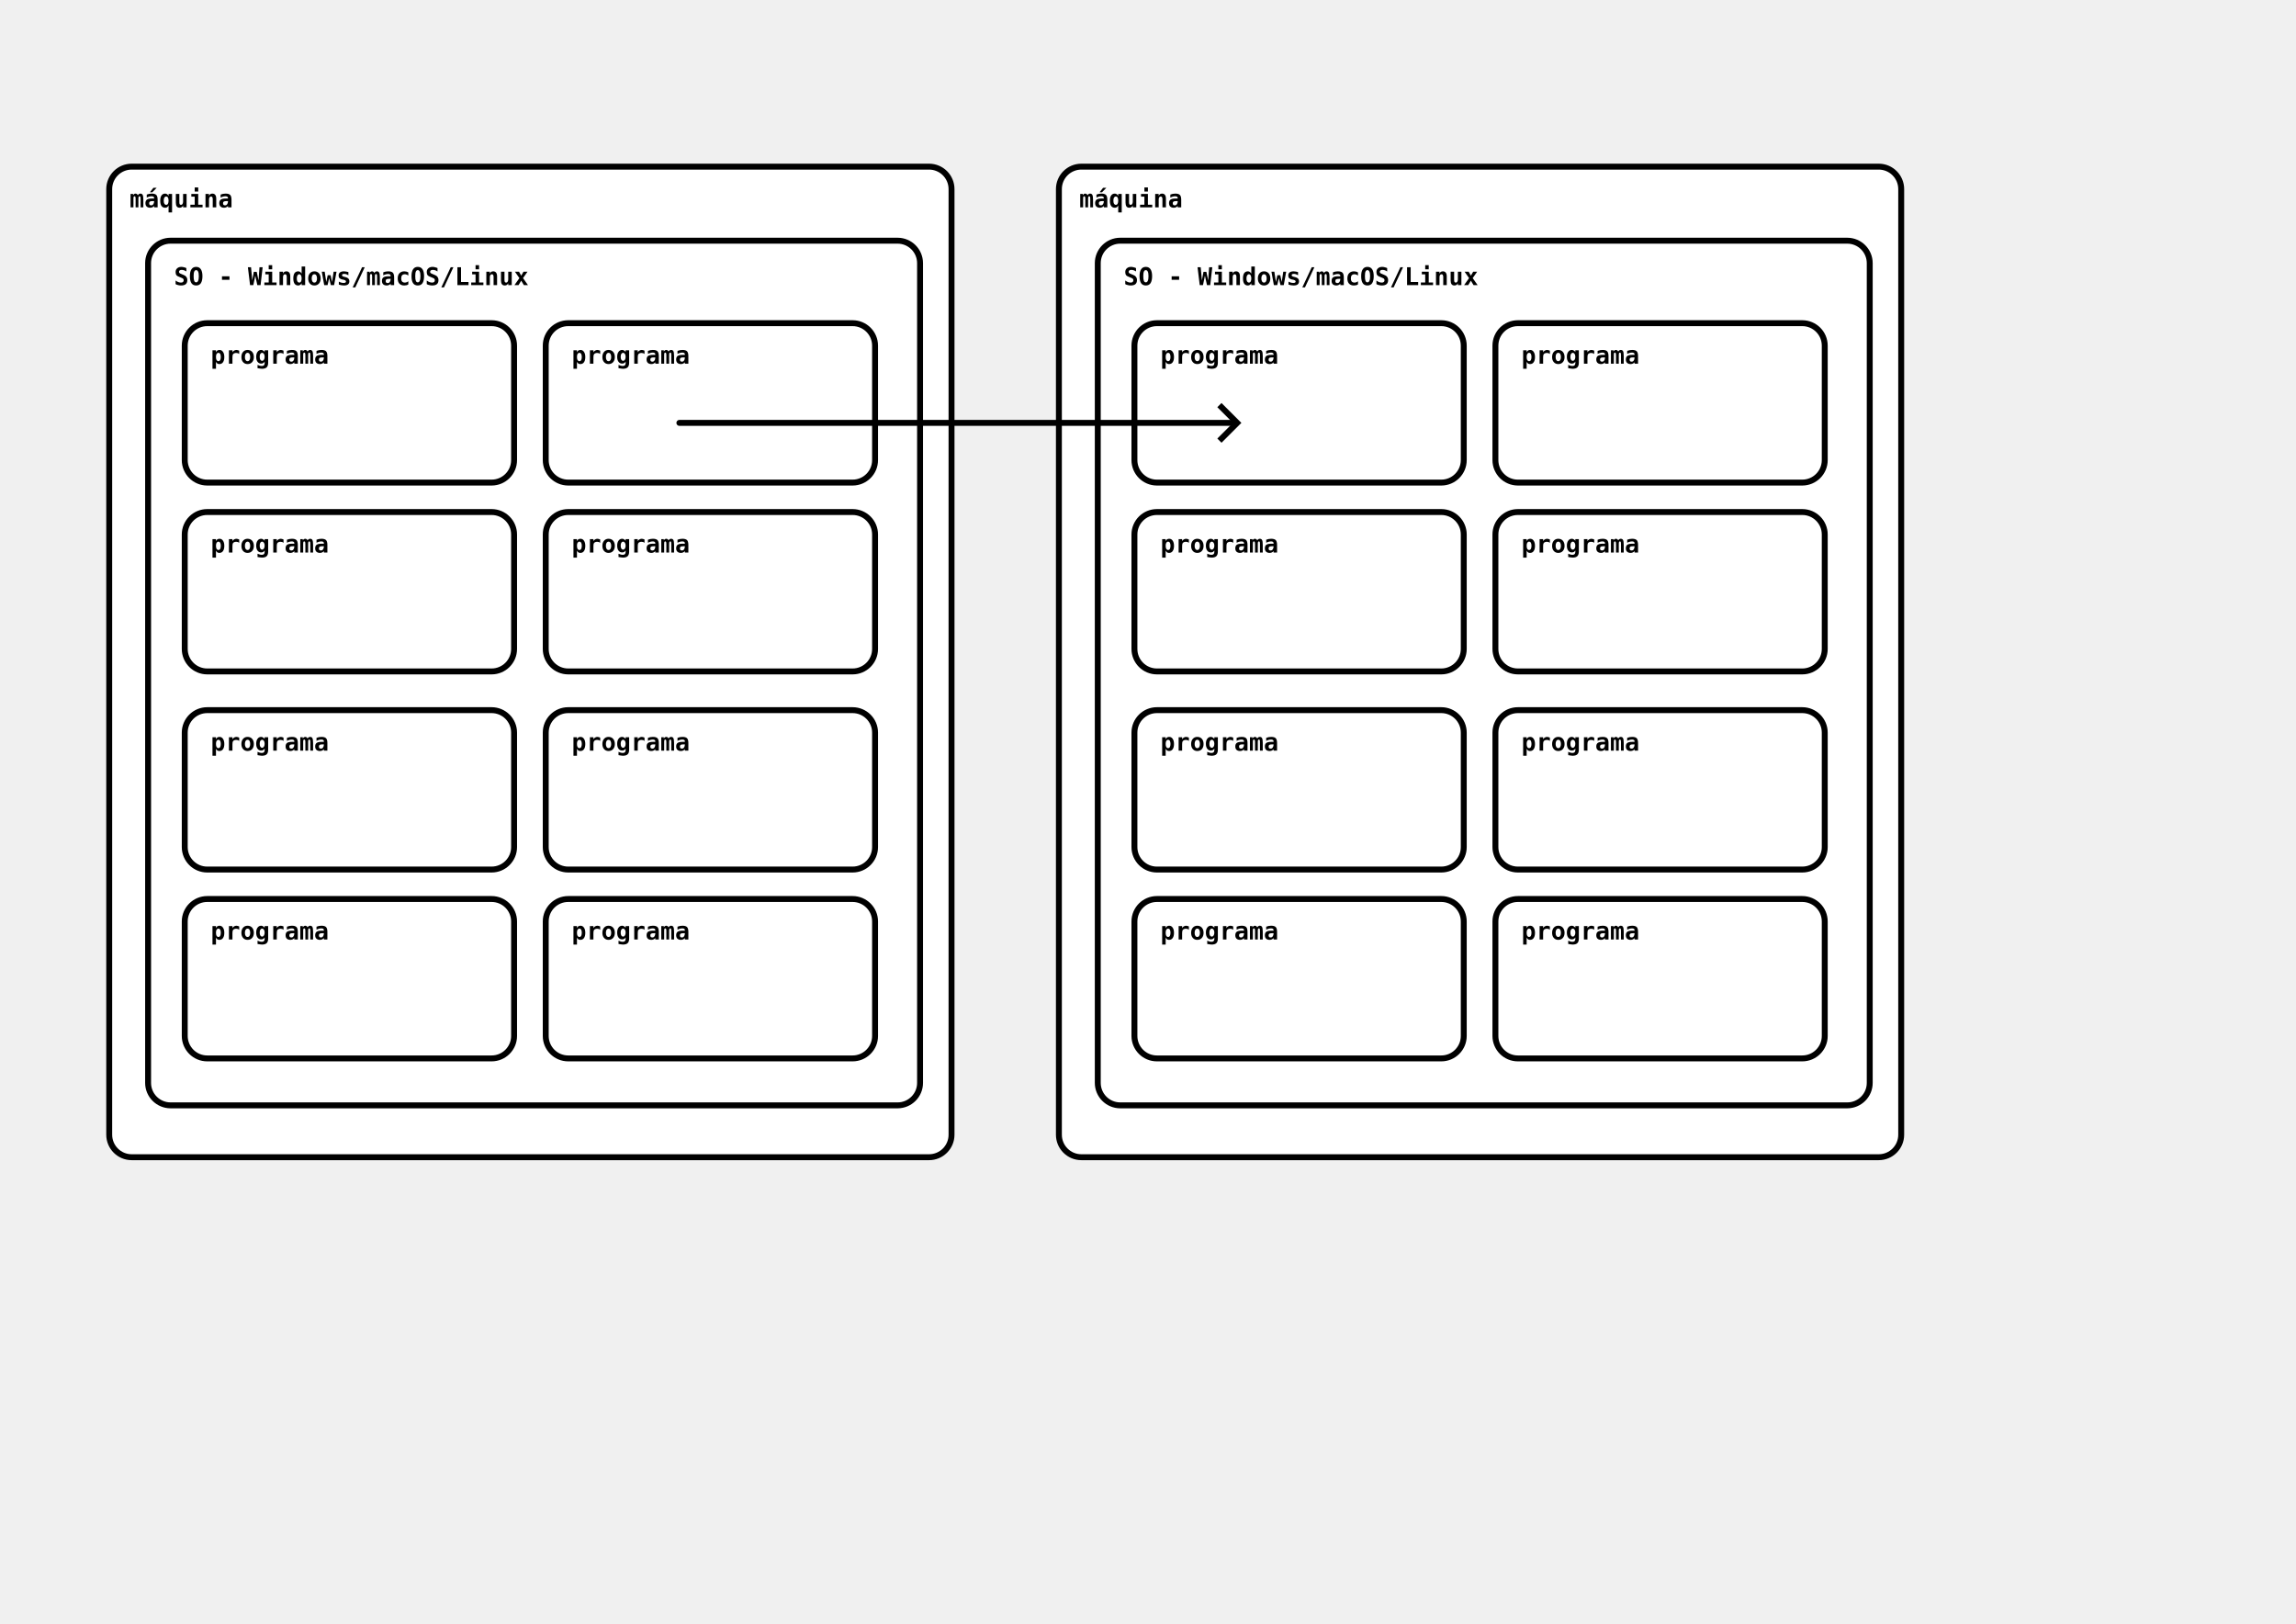
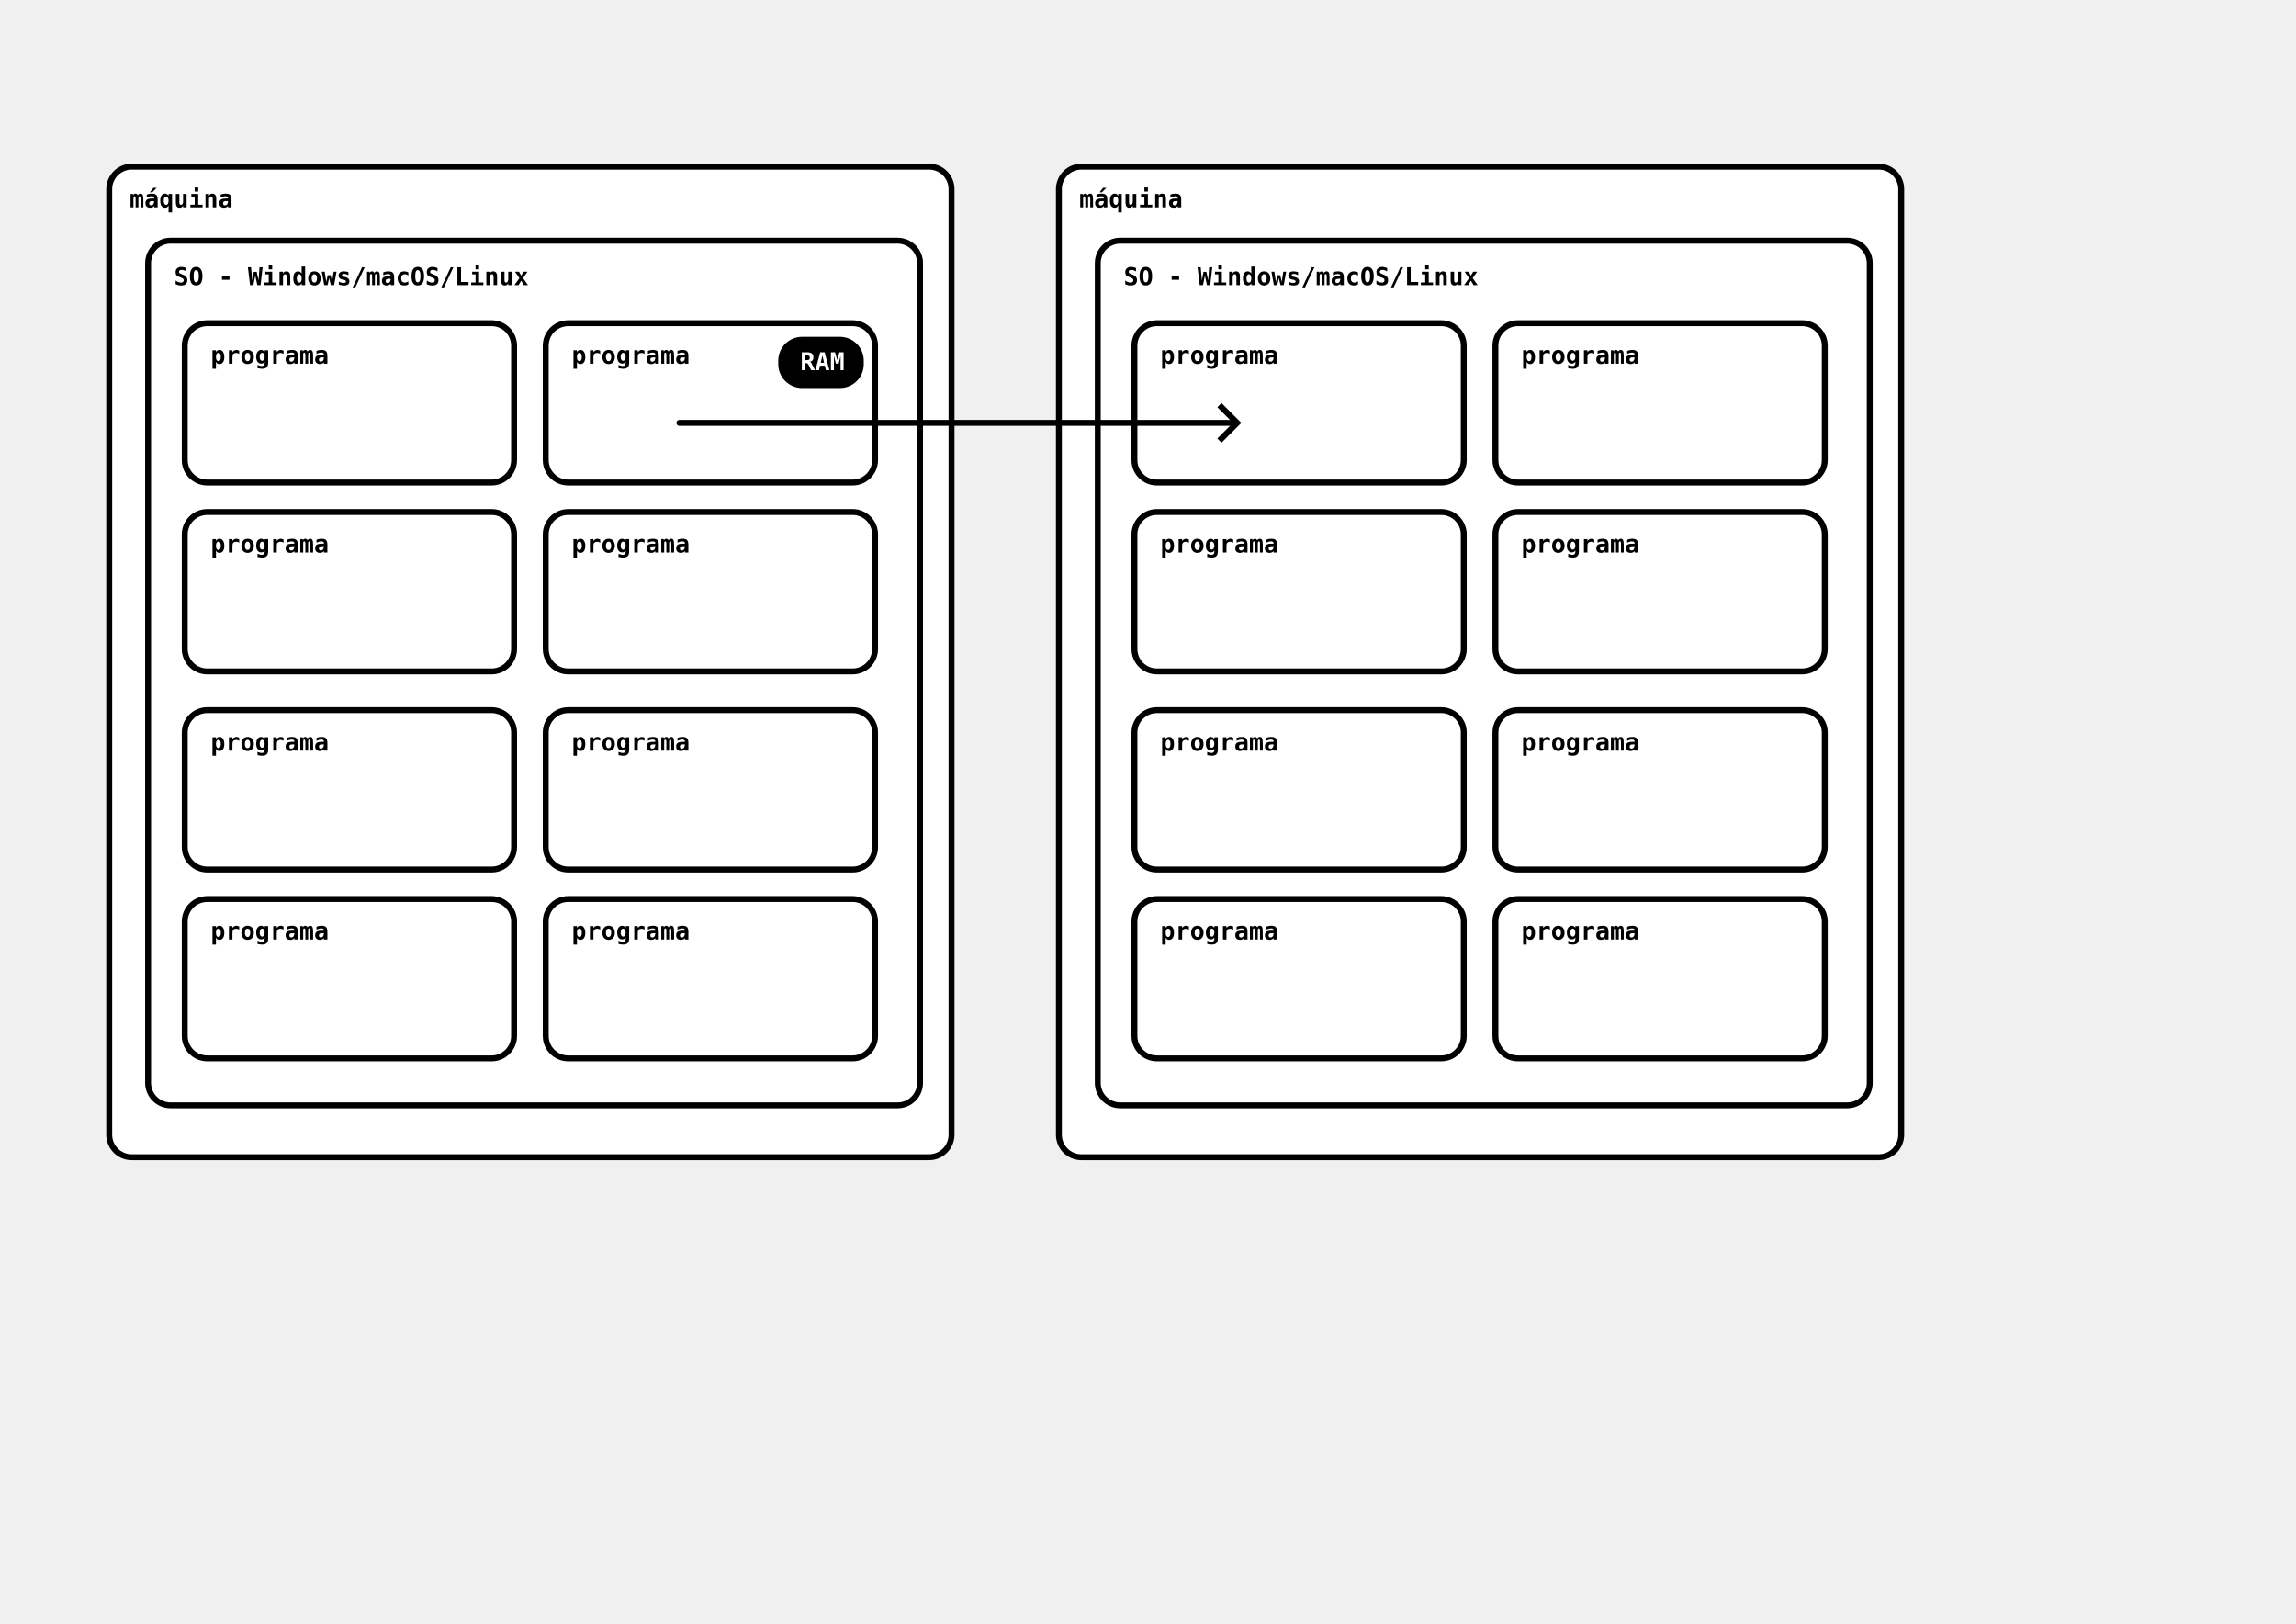
<svg xmlns="http://www.w3.org/2000/svg" width="297mm" height="210mm" viewBox="0 0 297 210" version="1.1" id="svg13581">
  <defs id="defs13578">
    <marker style="overflow:visible" id="Arrow1" refX="0" refY="0" orient="auto-start-reverse" markerWidth="4.061" markerHeight="6.707" viewBox="0 0 4.061 6.707" preserveAspectRatio="xMidYMid">
      <path style="fill:none;stroke:context-stroke;stroke-width:1;stroke-linecap:butt" d="M 3,-3 0,0 3,3" id="path5057" transform="rotate(180,0.125,0)" />
    </marker>
  </defs>
  <g id="layer1">
    <rect style="fill:#ffffff;stroke:#000000;stroke-width:0.766;stroke-linecap:round;stroke-linejoin:round;stroke-dasharray:none;stroke-opacity:1" id="rect15890" width="108.957" height="128.114" x="14.128" y="21.552" ry="2.908" />
    <text xml:space="preserve" style="font-weight:bold;font-size:3.175px;font-family:monospace;-inkscape-font-specification:'monospace Bold';fill:#000000;stroke:none;stroke-width:0.766;stroke-linecap:round;stroke-linejoin:round;stroke-dasharray:none;stroke-opacity:1" x="16.763" y="26.82" id="text15946">
      <tspan id="tspan15944" style="fill:#000000;stroke:none;stroke-width:0.766" x="16.763" y="26.82">máquina</tspan>
    </text>
    <rect style="fill:#ffffff;stroke:#000000;stroke-width:0.766;stroke-linecap:round;stroke-linejoin:round;stroke-dasharray:none;stroke-opacity:1" id="rect15948" width="99.857" height="111.83" x="19.157" y="31.13" ry="2.908" />
    <text xml:space="preserve" style="font-weight:bold;font-size:3.175px;font-family:monospace;-inkscape-font-specification:'monospace Bold';fill:#000000;stroke:none;stroke-width:0.766;stroke-linecap:round;stroke-linejoin:round;stroke-dasharray:none;stroke-opacity:1" x="22.51" y="36.878" id="text15952">
      <tspan id="tspan15950" style="fill:#000000;stroke:none;stroke-width:0.766" x="22.51" y="36.878">SO - Windows/macOS/Linux</tspan>
    </text>
    <rect style="fill:#ffffff;stroke:#000000;stroke-width:0.766;stroke-linecap:round;stroke-linejoin:round;stroke-dasharray:none;stroke-opacity:1" id="rect16056" width="42.601" height="20.616" x="23.898" y="41.798" ry="2.908" />
    <text xml:space="preserve" style="font-weight:bold;font-size:3.175px;font-family:monospace;-inkscape-font-specification:'monospace Bold';fill:#000000;stroke:none;stroke-width:0.766;stroke-linecap:round;stroke-linejoin:round;stroke-dasharray:none;stroke-opacity:1" x="27.251" y="47.037" id="text16060">
      <tspan id="tspan16058" style="fill:#000000;stroke:none;stroke-width:0.766" x="27.251" y="47.037">programa</tspan>
    </text>
    <rect style="fill:#ffffff;stroke:#000000;stroke-width:0.766;stroke-linecap:round;stroke-linejoin:round;stroke-dasharray:none;stroke-opacity:1" id="rect16062" width="42.601" height="20.616" x="70.594" y="41.798" ry="2.908" />
    <text xml:space="preserve" style="font-weight:bold;font-size:3.175px;font-family:monospace;-inkscape-font-specification:'monospace Bold';fill:#000000;stroke:none;stroke-width:0.766;stroke-linecap:round;stroke-linejoin:round;stroke-dasharray:none;stroke-opacity:1" x="73.947" y="47.037" id="text16066">
      <tspan id="tspan16064" style="fill:#000000;stroke:none;stroke-width:0.766" x="73.947" y="47.037">programa</tspan>
    </text>
    <rect style="fill:#ffffff;stroke:#000000;stroke-width:0.766;stroke-linecap:round;stroke-linejoin:round;stroke-dasharray:none;stroke-opacity:1" id="rect16068" width="42.601" height="20.616" x="23.898" y="66.223" ry="2.908" />
    <text xml:space="preserve" style="font-weight:bold;font-size:3.175px;font-family:monospace;-inkscape-font-specification:'monospace Bold';fill:#000000;stroke:none;stroke-width:0.766;stroke-linecap:round;stroke-linejoin:round;stroke-dasharray:none;stroke-opacity:1" x="27.251" y="71.463" id="text16072">
      <tspan id="tspan16070" style="fill:#000000;stroke:none;stroke-width:0.766" x="27.251" y="71.463">programa</tspan>
    </text>
    <rect style="fill:#ffffff;stroke:#000000;stroke-width:0.766;stroke-linecap:round;stroke-linejoin:round;stroke-dasharray:none;stroke-opacity:1" id="rect16074" width="42.601" height="20.616" x="70.594" y="66.223" ry="2.908" />
    <text xml:space="preserve" style="font-weight:bold;font-size:3.175px;font-family:monospace;-inkscape-font-specification:'monospace Bold';fill:#000000;stroke:none;stroke-width:0.766;stroke-linecap:round;stroke-linejoin:round;stroke-dasharray:none;stroke-opacity:1" x="73.947" y="71.463" id="text16078">
      <tspan id="tspan16076" style="fill:#000000;stroke:none;stroke-width:0.766" x="73.947" y="71.463">programa</tspan>
    </text>
    <rect style="fill:#ffffff;stroke:#000000;stroke-width:0.766;stroke-linecap:round;stroke-linejoin:round;stroke-dasharray:none;stroke-opacity:1" id="rect16080" width="42.601" height="20.616" x="23.898" y="91.846" ry="2.908" />
    <text xml:space="preserve" style="font-weight:bold;font-size:3.175px;font-family:monospace;-inkscape-font-specification:'monospace Bold';fill:#000000;stroke:none;stroke-width:0.766;stroke-linecap:round;stroke-linejoin:round;stroke-dasharray:none;stroke-opacity:1" x="27.251" y="97.085" id="text16084">
      <tspan id="tspan16082" style="fill:#000000;stroke:none;stroke-width:0.766" x="27.251" y="97.085">programa</tspan>
    </text>
    <rect style="fill:#ffffff;stroke:#000000;stroke-width:0.766;stroke-linecap:round;stroke-linejoin:round;stroke-dasharray:none;stroke-opacity:1" id="rect16086" width="42.601" height="20.616" x="70.594" y="91.846" ry="2.908" />
    <text xml:space="preserve" style="font-weight:bold;font-size:3.175px;font-family:monospace;-inkscape-font-specification:'monospace Bold';fill:#000000;stroke:none;stroke-width:0.766;stroke-linecap:round;stroke-linejoin:round;stroke-dasharray:none;stroke-opacity:1" x="73.947" y="97.085" id="text16090">
      <tspan id="tspan16088" style="fill:#000000;stroke:none;stroke-width:0.766" x="73.947" y="97.085">programa</tspan>
    </text>
    <rect style="fill:#ffffff;stroke:#000000;stroke-width:0.766;stroke-linecap:round;stroke-linejoin:round;stroke-dasharray:none;stroke-opacity:1" id="rect16092" width="42.601" height="20.616" x="23.898" y="116.272" ry="2.908" />
    <text xml:space="preserve" style="font-weight:bold;font-size:3.175px;font-family:monospace;-inkscape-font-specification:'monospace Bold';fill:#000000;stroke:none;stroke-width:0.766;stroke-linecap:round;stroke-linejoin:round;stroke-dasharray:none;stroke-opacity:1" x="27.251" y="121.511" id="text16096">
      <tspan id="tspan16094" style="fill:#000000;stroke:none;stroke-width:0.766" x="27.251" y="121.511">programa</tspan>
    </text>
    <rect style="fill:#ffffff;stroke:#000000;stroke-width:0.766;stroke-linecap:round;stroke-linejoin:round;stroke-dasharray:none;stroke-opacity:1" id="rect16098" width="42.601" height="20.616" x="70.594" y="116.272" ry="2.908" />
    <text xml:space="preserve" style="font-weight:bold;font-size:3.175px;font-family:monospace;-inkscape-font-specification:'monospace Bold';fill:#000000;stroke:none;stroke-width:0.766;stroke-linecap:round;stroke-linejoin:round;stroke-dasharray:none;stroke-opacity:1" x="73.947" y="121.511" id="text16102">
      <tspan id="tspan16100" style="fill:#000000;stroke:none;stroke-width:0.766" x="73.947" y="121.511">programa</tspan>
    </text>
    <rect style="fill:#ffffff;stroke:#000000;stroke-width:0.766;stroke-linecap:round;stroke-linejoin:round;stroke-dasharray:none;stroke-opacity:1" id="rect16104" width="108.957" height="128.114" x="136.974" y="21.552" ry="2.908" />
    <text xml:space="preserve" style="font-weight:bold;font-size:3.175px;font-family:monospace;-inkscape-font-specification:'monospace Bold';fill:#000000;stroke:none;stroke-width:0.766;stroke-linecap:round;stroke-linejoin:round;stroke-dasharray:none;stroke-opacity:1" x="139.608" y="26.82" id="text16108">
      <tspan id="tspan16106" style="fill:#000000;stroke:none;stroke-width:0.766" x="139.608" y="26.82">máquina</tspan>
    </text>
    <rect style="fill:#ffffff;stroke:#000000;stroke-width:0.766;stroke-linecap:round;stroke-linejoin:round;stroke-dasharray:none;stroke-opacity:1" id="rect16110" width="99.857" height="111.83" x="142.003" y="31.13" ry="2.908" />
    <text xml:space="preserve" style="font-weight:bold;font-size:3.175px;font-family:monospace;-inkscape-font-specification:'monospace Bold';fill:#000000;stroke:none;stroke-width:0.766;stroke-linecap:round;stroke-linejoin:round;stroke-dasharray:none;stroke-opacity:1" x="145.355" y="36.878" id="text16114">
      <tspan id="tspan16112" style="fill:#000000;stroke:none;stroke-width:0.766" x="145.355" y="36.878">SO - Windows/macOS/Linux</tspan>
    </text>
    <rect style="fill:#ffffff;stroke:#000000;stroke-width:0.766;stroke-linecap:round;stroke-linejoin:round;stroke-dasharray:none;stroke-opacity:1" id="rect16116" width="42.601" height="20.616" x="146.744" y="41.798" ry="2.908" />
    <text xml:space="preserve" style="font-weight:bold;font-size:3.175px;font-family:monospace;-inkscape-font-specification:'monospace Bold';fill:#000000;stroke:none;stroke-width:0.766;stroke-linecap:round;stroke-linejoin:round;stroke-dasharray:none;stroke-opacity:1" x="150.096" y="47.037" id="text16120">
      <tspan id="tspan16118" style="fill:#000000;stroke:none;stroke-width:0.766" x="150.096" y="47.037">programa</tspan>
    </text>
    <rect style="fill:#ffffff;stroke:#000000;stroke-width:0.766;stroke-linecap:round;stroke-linejoin:round;stroke-dasharray:none;stroke-opacity:1" id="rect16122" width="42.601" height="20.616" x="193.44" y="41.798" ry="2.908" />
    <text xml:space="preserve" style="font-weight:bold;font-size:3.175px;font-family:monospace;-inkscape-font-specification:'monospace Bold';fill:#000000;stroke:none;stroke-width:0.766;stroke-linecap:round;stroke-linejoin:round;stroke-dasharray:none;stroke-opacity:1" x="196.792" y="47.037" id="text16126">
      <tspan id="tspan16124" style="fill:#000000;stroke:none;stroke-width:0.766" x="196.792" y="47.037">programa</tspan>
    </text>
    <rect style="fill:#ffffff;stroke:#000000;stroke-width:0.766;stroke-linecap:round;stroke-linejoin:round;stroke-dasharray:none;stroke-opacity:1" id="rect16128" width="42.601" height="20.616" x="146.744" y="66.223" ry="2.908" />
    <text xml:space="preserve" style="font-weight:bold;font-size:3.175px;font-family:monospace;-inkscape-font-specification:'monospace Bold';fill:#000000;stroke:none;stroke-width:0.766;stroke-linecap:round;stroke-linejoin:round;stroke-dasharray:none;stroke-opacity:1" x="150.096" y="71.463" id="text16132">
      <tspan id="tspan16130" style="fill:#000000;stroke:none;stroke-width:0.766" x="150.096" y="71.463">programa</tspan>
    </text>
    <rect style="fill:#ffffff;stroke:#000000;stroke-width:0.766;stroke-linecap:round;stroke-linejoin:round;stroke-dasharray:none;stroke-opacity:1" id="rect16134" width="42.601" height="20.616" x="193.44" y="66.223" ry="2.908" />
    <text xml:space="preserve" style="font-weight:bold;font-size:3.175px;font-family:monospace;-inkscape-font-specification:'monospace Bold';fill:#000000;stroke:none;stroke-width:0.766;stroke-linecap:round;stroke-linejoin:round;stroke-dasharray:none;stroke-opacity:1" x="196.792" y="71.463" id="text16138">
      <tspan id="tspan16136" style="fill:#000000;stroke:none;stroke-width:0.766" x="196.792" y="71.463">programa</tspan>
    </text>
    <rect style="fill:#ffffff;stroke:#000000;stroke-width:0.766;stroke-linecap:round;stroke-linejoin:round;stroke-dasharray:none;stroke-opacity:1" id="rect16140" width="42.601" height="20.616" x="146.744" y="91.846" ry="2.908" />
    <text xml:space="preserve" style="font-weight:bold;font-size:3.175px;font-family:monospace;-inkscape-font-specification:'monospace Bold';fill:#000000;stroke:none;stroke-width:0.766;stroke-linecap:round;stroke-linejoin:round;stroke-dasharray:none;stroke-opacity:1" x="150.096" y="97.085" id="text16144">
      <tspan id="tspan16142" style="fill:#000000;stroke:none;stroke-width:0.766" x="150.096" y="97.085">programa</tspan>
    </text>
    <rect style="fill:#ffffff;stroke:#000000;stroke-width:0.766;stroke-linecap:round;stroke-linejoin:round;stroke-dasharray:none;stroke-opacity:1" id="rect16146" width="42.601" height="20.616" x="193.44" y="91.846" ry="2.908" />
    <text xml:space="preserve" style="font-weight:bold;font-size:3.175px;font-family:monospace;-inkscape-font-specification:'monospace Bold';fill:#000000;stroke:none;stroke-width:0.766;stroke-linecap:round;stroke-linejoin:round;stroke-dasharray:none;stroke-opacity:1" x="196.792" y="97.085" id="text16150">
      <tspan id="tspan16148" style="fill:#000000;stroke:none;stroke-width:0.766" x="196.792" y="97.085">programa</tspan>
    </text>
    <rect style="fill:#ffffff;stroke:#000000;stroke-width:0.766;stroke-linecap:round;stroke-linejoin:round;stroke-dasharray:none;stroke-opacity:1" id="rect16152" width="42.601" height="20.616" x="146.744" y="116.272" ry="2.908" />
    <text xml:space="preserve" style="font-weight:bold;font-size:3.175px;font-family:monospace;-inkscape-font-specification:'monospace Bold';fill:#000000;stroke:none;stroke-width:0.766;stroke-linecap:round;stroke-linejoin:round;stroke-dasharray:none;stroke-opacity:1" x="150.096" y="121.511" id="text16156">
      <tspan id="tspan16154" style="fill:#000000;stroke:none;stroke-width:0.766" x="150.096" y="121.511">programa</tspan>
    </text>
    <rect style="fill:#ffffff;stroke:#000000;stroke-width:0.766;stroke-linecap:round;stroke-linejoin:round;stroke-dasharray:none;stroke-opacity:1" id="rect16158" width="42.601" height="20.616" x="193.44" y="116.272" ry="2.908" />
    <text xml:space="preserve" style="font-weight:bold;font-size:3.175px;font-family:monospace;-inkscape-font-specification:'monospace Bold';fill:#000000;stroke:none;stroke-width:0.766;stroke-linecap:round;stroke-linejoin:round;stroke-dasharray:none;stroke-opacity:1" x="196.792" y="121.511" id="text16162">
      <tspan id="tspan16160" style="fill:#000000;stroke:none;stroke-width:0.766" x="196.792" y="121.511">programa</tspan>
    </text>
    <path style="fill:#000000;stroke:#000000;stroke-width:0.766;stroke-linecap:round;stroke-linejoin:round;stroke-dasharray:none;stroke-opacity:1;marker-end:url(#Arrow1)" d="M 87.881,54.693 H 159.845" id="path16164" />
+     <rect style="fill:#000000;stroke:#000000;stroke-width:0.766;stroke-linecap:round;stroke-linejoin:round;stroke-dasharray:none;stroke-opacity:1" id="rect18473" width="10.297" height="5.867" x="101.054" y="43.942" ry="2.709" />
+     <text xml:space="preserve" style="font-weight:bold;font-size:3.175px;font-family:monospace;-inkscape-font-specification:'monospace Bold';fill:#ffffff;stroke:none;stroke-width:0.766;stroke-linecap:round;stroke-linejoin:round;stroke-dasharray:none;stroke-opacity:1" x="103.52" y="47.875" id="text18477">
+       <tspan id="tspan18475" style="fill:#ffffff;stroke:none;stroke-width:0.766" x="103.52" y="47.875">RAM</tspan>
+     </text>
  </g>
</svg>
